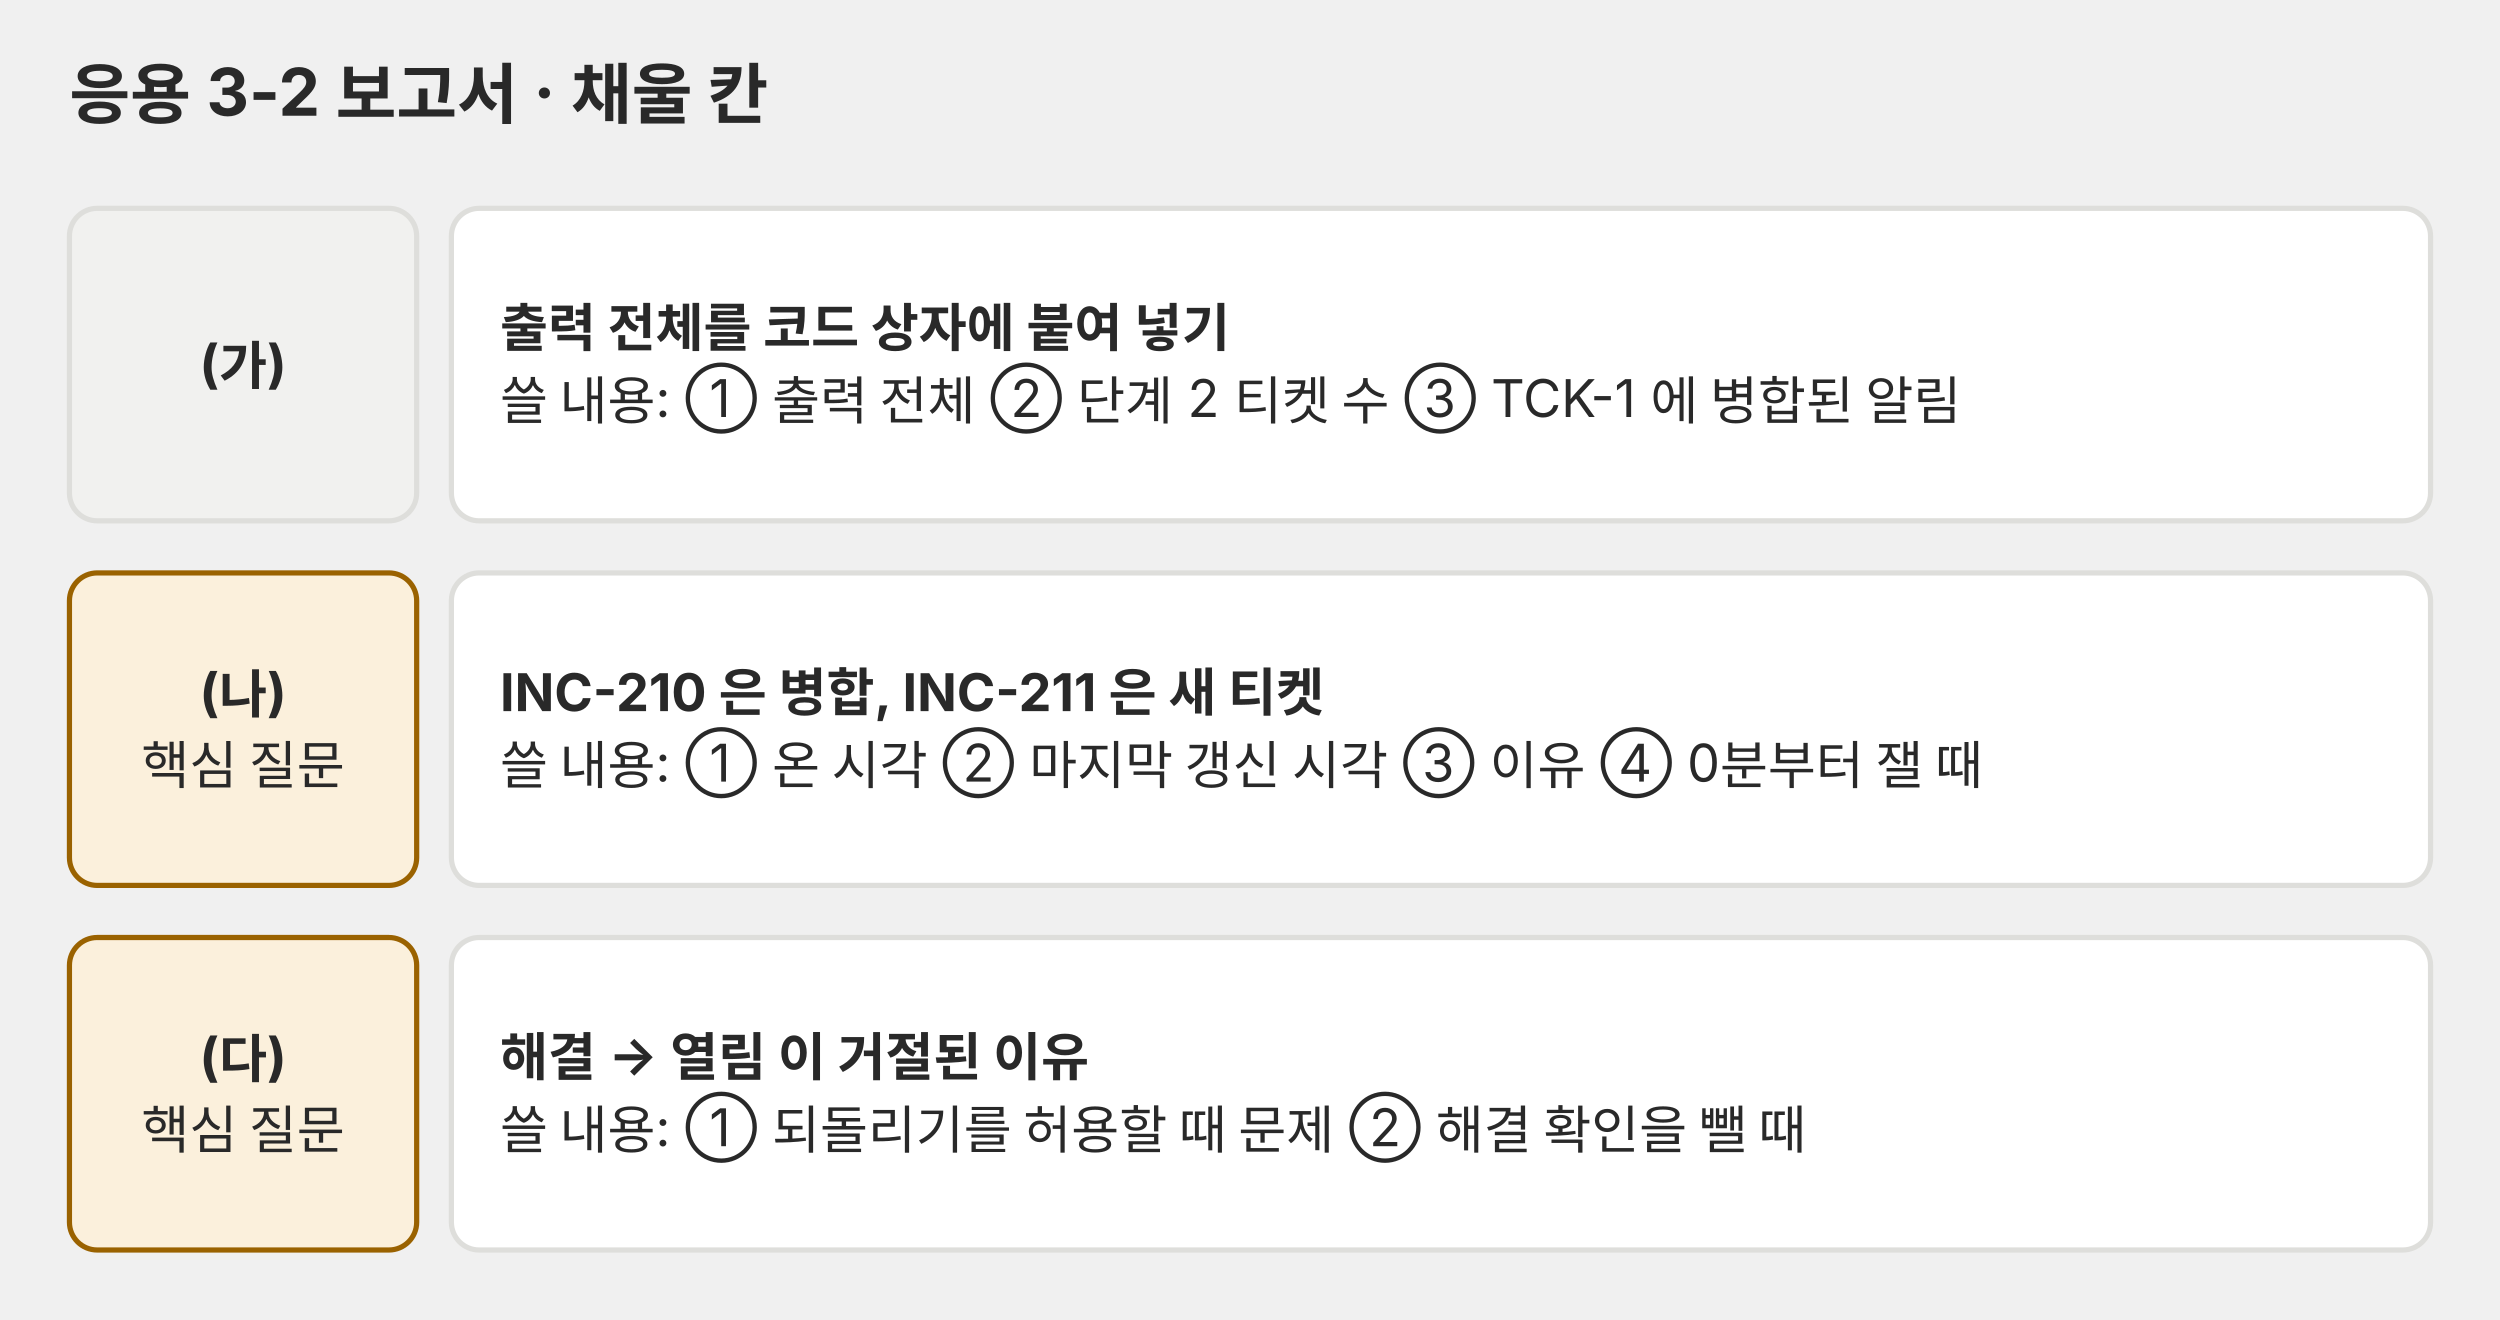
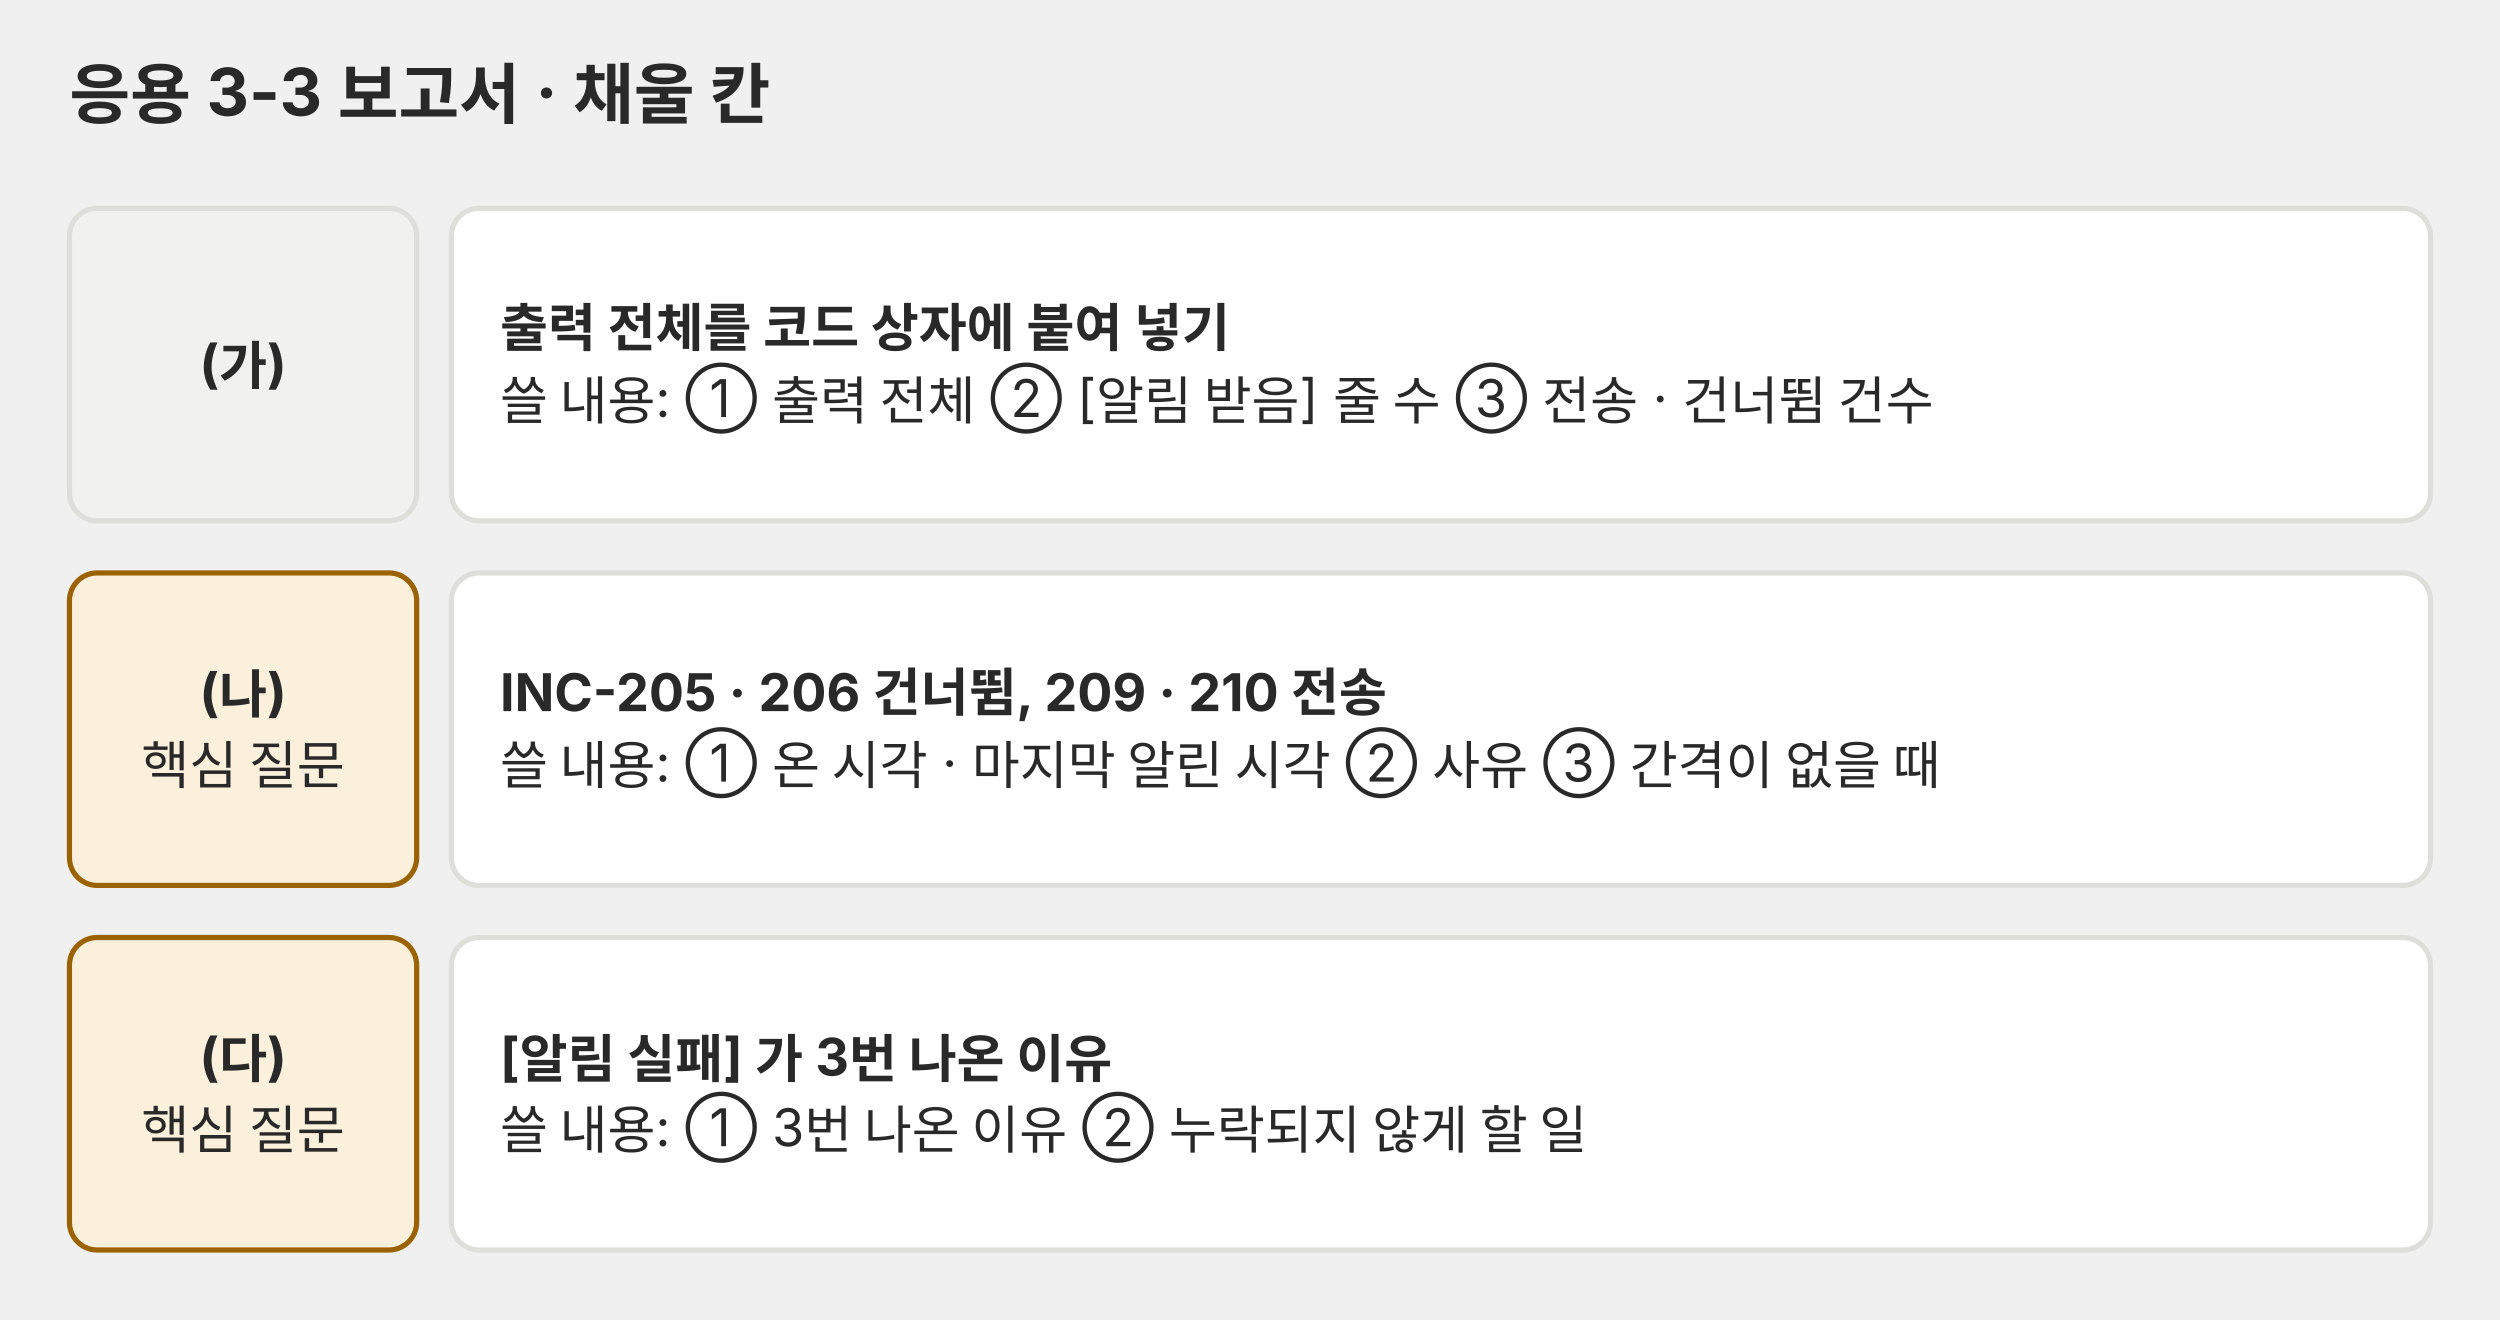
<svg xmlns="http://www.w3.org/2000/svg" viewBox="0 0 720 380" role="img" font-family="Pretendard, 'Noto Sans KR', -apple-system, 'Segoe UI', sans-serif">
  <defs>
-     <marker id="a-p03" viewBox="0 0 10 10" refX="9" refY="5" markerWidth="7" markerHeight="7" orient="auto-start-reverse">
+     <marker id="a-p04" viewBox="0 0 10 10" refX="9" refY="5" markerWidth="7" markerHeight="7" orient="auto-start-reverse">
      <path d="M0,0 L10,5 L0,10 z" fill="#666660" />
    </marker>
  </defs>
-   <text x="20" y="34" font-size="19" font-weight="bold" fill="#292929">응용 3-2 보고서 · 채울 칸</text>
+   <text x="20" y="34" font-size="19" font-weight="bold" fill="#292929">응용 3-3 보고서 · 채울 칸</text>
  <rect x="20" y="60" width="100" height="90" rx="8" fill="#f1f1ef" stroke="#dededb" stroke-width="1.5" />
  <text x="70.0" y="110.2" font-size="15" font-weight="bold" fill="#292929" text-anchor="middle">(가)</text>
  <rect x="130" y="60" width="570" height="90" rx="8" fill="#ffffff" stroke="#dededb" stroke-width="1.5" />
  <text x="144" y="99.8" font-size="15" font-weight="bold" fill="#292929">출력 전체를 코드 상자에 붙여 넣기</text>
-   <text x="144" y="120.8" font-size="15" fill="#292929">쓸 내용: ① 출력 전체 ② 단계 2 티켓 수 ③ TCK-1 에 병합된 알림</text>
+   <text x="144" y="120.8" font-size="15" fill="#292929">쓸 내용: ① 출력 전체 ② [알림 받음] 줄 수 ③ 전송 · 건너뜀 건수</text>
  <rect x="20" y="165" width="100" height="90" rx="8" fill="#fbf0dc" stroke="#9a6200" stroke-width="1.5" />
  <text x="70.0" y="204.8" font-size="15" font-weight="bold" fill="#292929" text-anchor="middle">(나)</text>
  <text x="70.0" y="225.8" font-size="15" fill="#292929" text-anchor="middle">핵심 질문</text>
  <rect x="130" y="165" width="570" height="90" rx="8" fill="#ffffff" stroke="#dededb" stroke-width="1.5" />
-   <text x="144" y="204.8" font-size="15" font-weight="bold" fill="#292929">INC-210 은 병합, INC-211 은 새 티켓</text>
-   <text x="144" y="225.8" font-size="15" fill="#292929">쓸 내용: ① 온 시각 ② 마지막 갱신 시각 ③ 이유 ④ 0분부터 잴 때</text>
+   <text x="144" y="204.8" font-size="15" font-weight="bold" fill="#292929">INC-205 · 206 건너뜀, 209 · 210 전송</text>
+   <text x="144" y="225.8" font-size="15" fill="#292929">쓸 내용: ① 온 시각 · 마지막 알린 시각 ② 사유 ③ 간격이 없을 때</text>
  <rect x="20" y="270" width="100" height="90" rx="8" fill="#fbf0dc" stroke="#9a6200" stroke-width="1.5" />
  <text x="70.0" y="309.8" font-size="15" font-weight="bold" fill="#292929" text-anchor="middle">(다)</text>
  <text x="70.0" y="330.8" font-size="15" fill="#292929" text-anchor="middle">핵심 질문</text>
  <rect x="130" y="270" width="570" height="90" rx="8" fill="#ffffff" stroke="#dededb" stroke-width="1.5" />
-   <text x="144" y="309.8" font-size="15" font-weight="bold" fill="#292929">해결 → 열림 이 거절된 이유</text>
-   <text x="144" y="330.8" font-size="15" fill="#292929">쓸 내용: ① 되돌리기를 허용할 때 문제 ② 해결 확인을 뺄 때</text>
+   <text x="144" y="309.8" font-size="15" font-weight="bold" fill="#292929">[알림 실패] 가 3번 나온 이유</text>
+   <text x="144" y="330.8" font-size="15" fill="#292929">쓸 내용: ① 3번 나온 이유 ② 누락되지 않게 할 일</text>
</svg>
